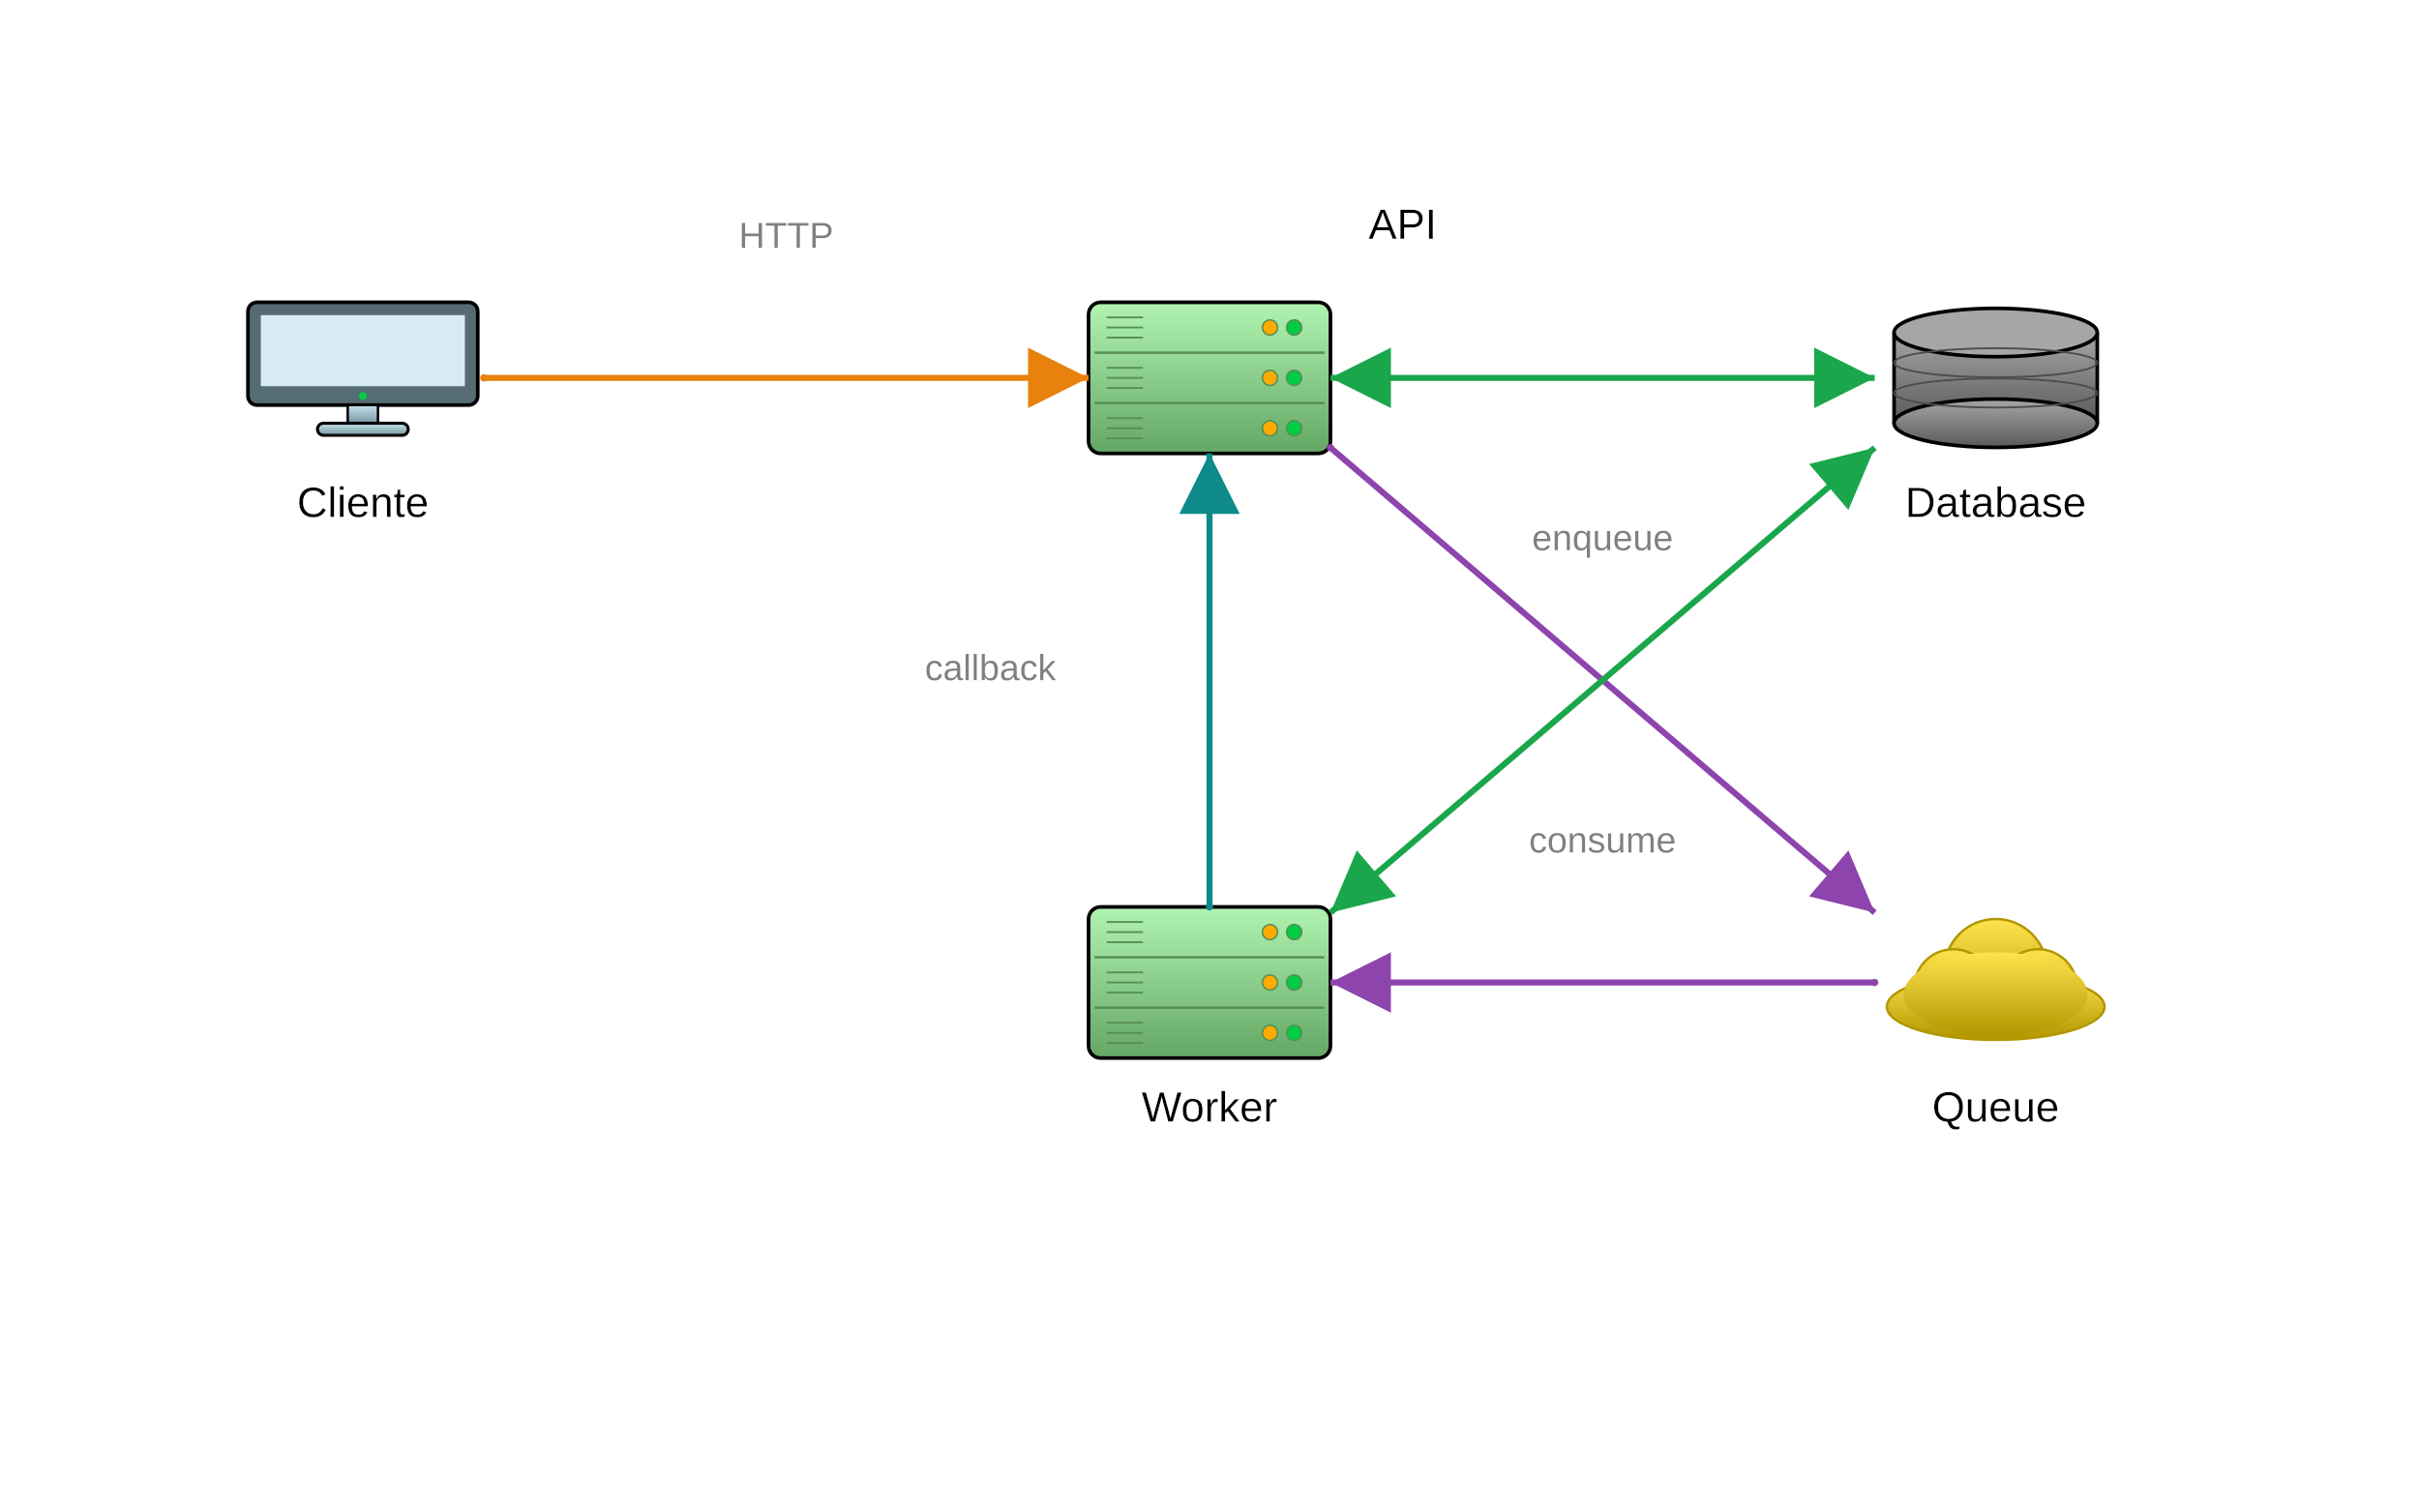
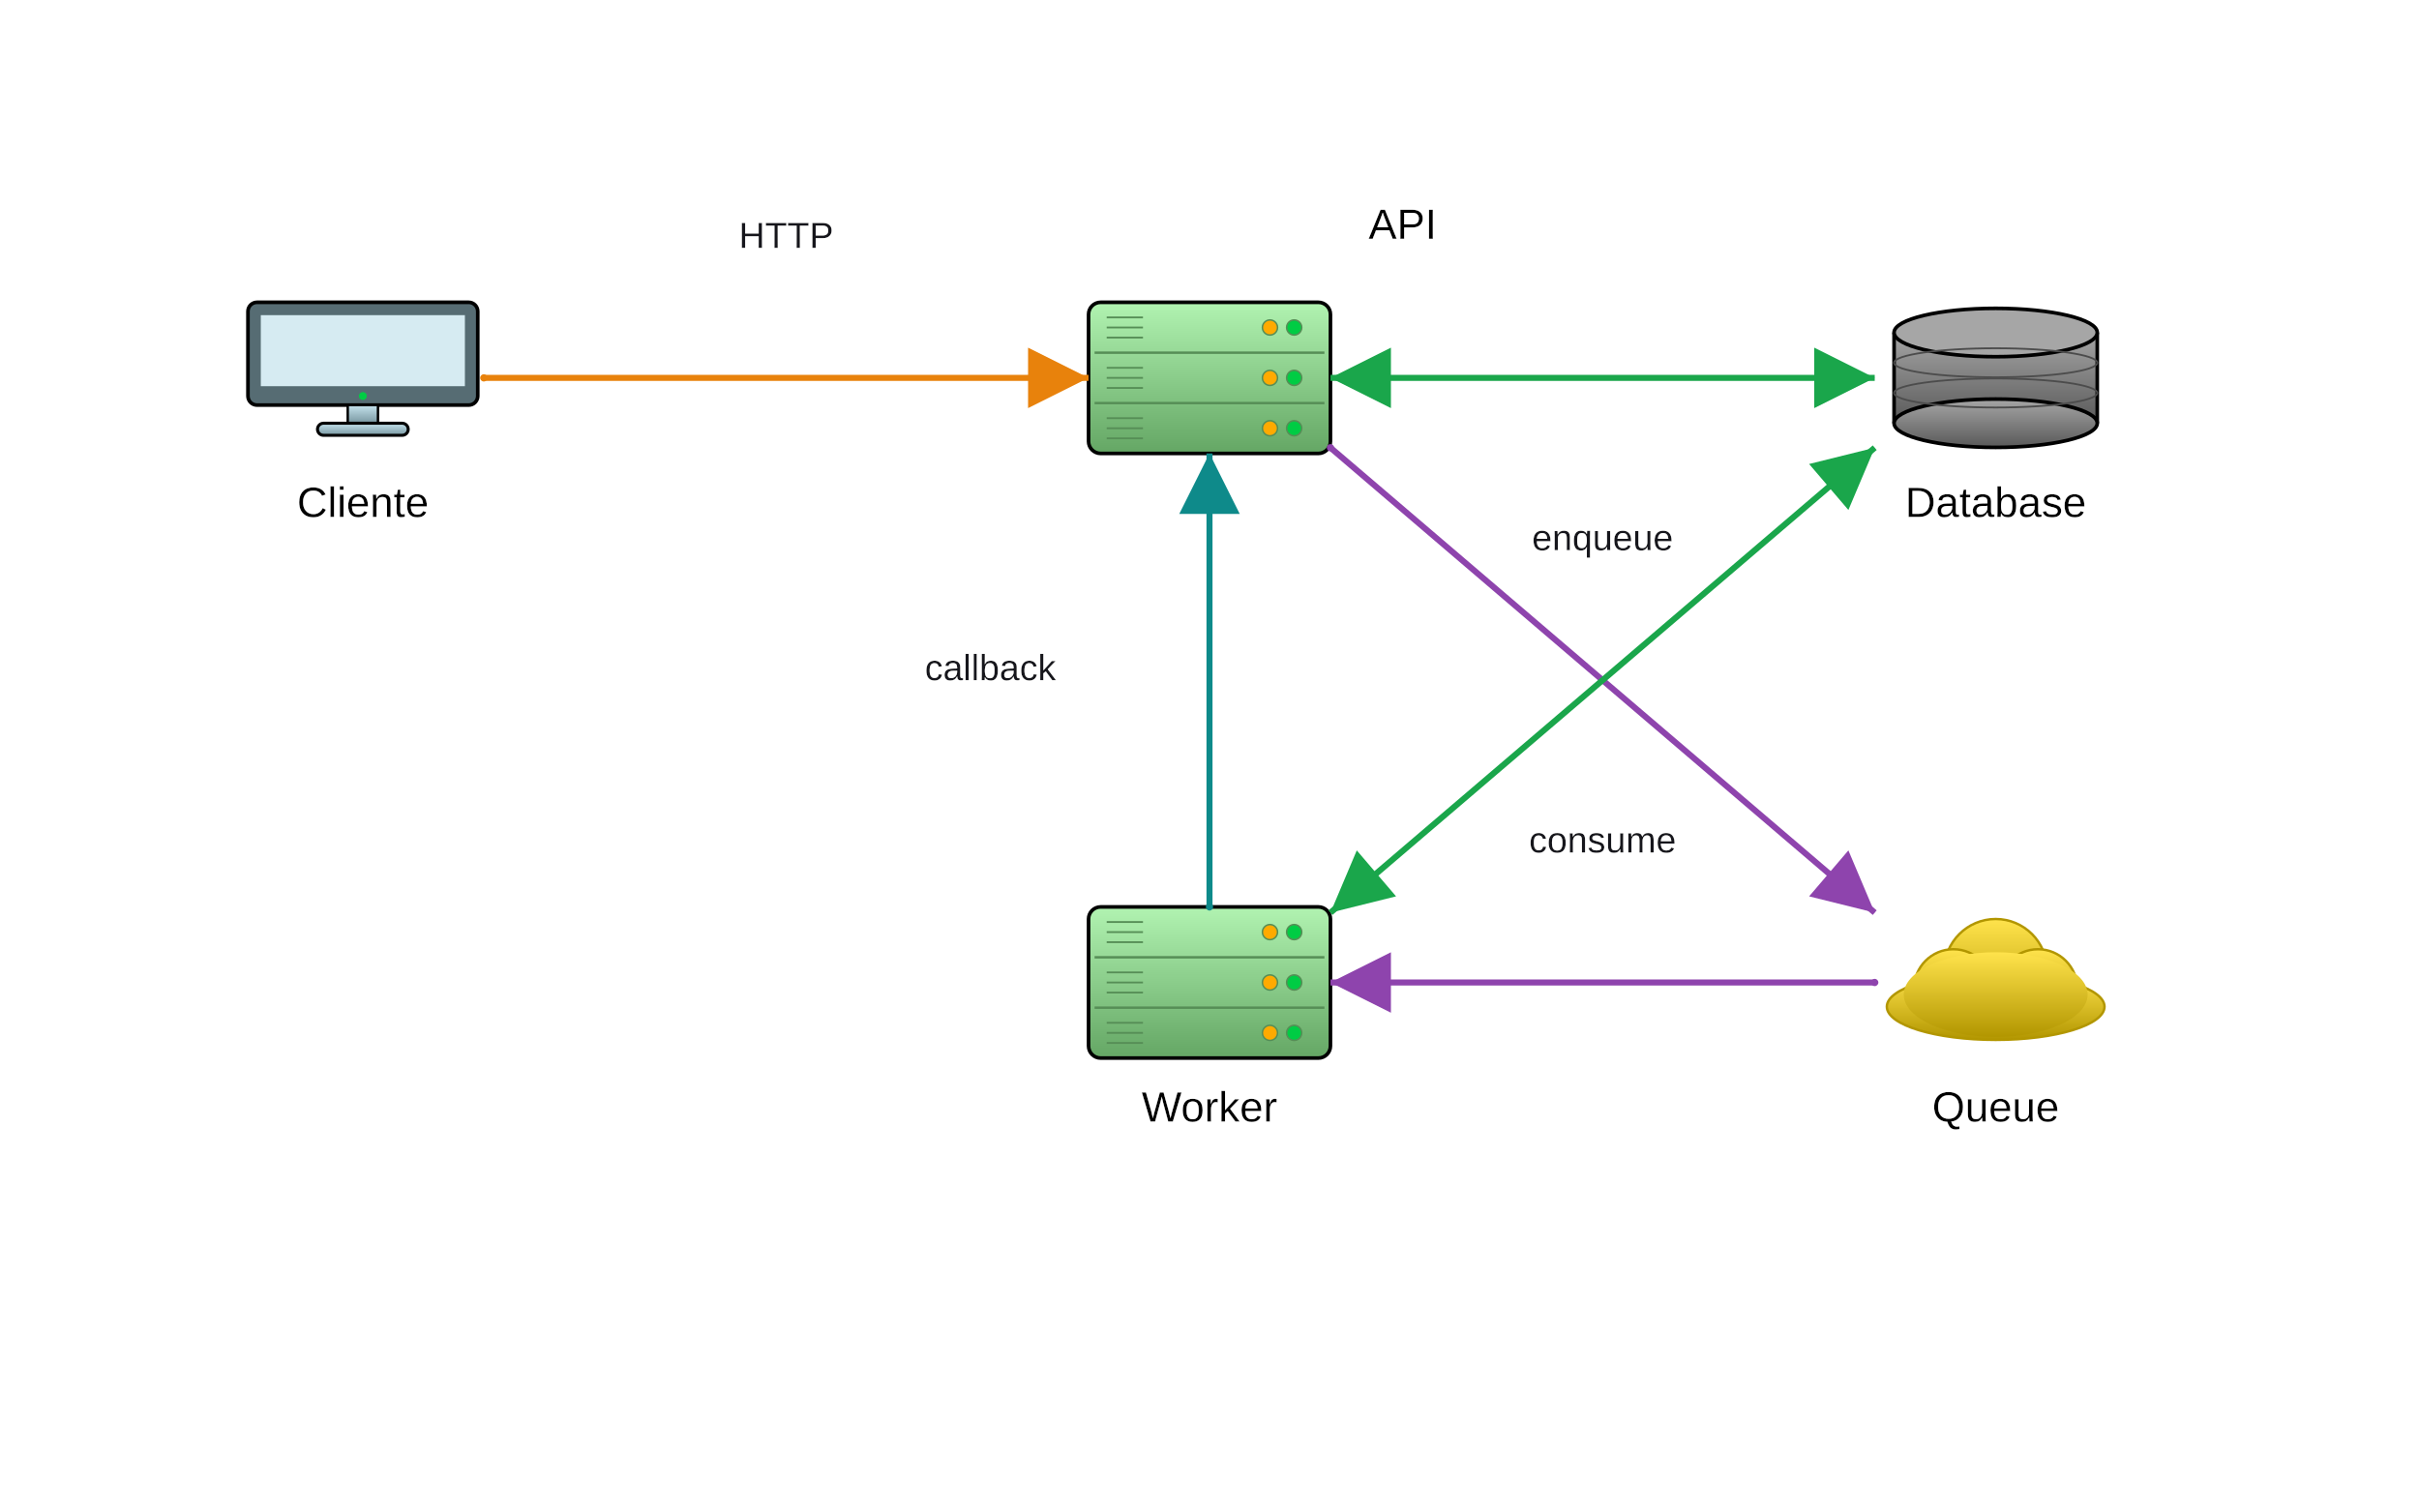
<svg xmlns="http://www.w3.org/2000/svg" baseProfile="full" height="500" version="1.1" viewBox="0,0,800,500" width="800">
  <defs>
    <filter height="140%" id="text-glow" width="140%" x="-20%" y="-20%">
      <feGaussianBlur in="SourceGraphic" result="blur" stdDeviation="2" />
      <feFlood flood-color="white" flood-opacity="1" result="color" />
      <feComposite in="color" in2="blur" operator="in" result="shadow" />
      <feMerge>
        <feMergeNode in="shadow" />
        <feMergeNode in="shadow" />
        <feMergeNode in="SourceGraphic" />
      </feMerge>
    </filter>
    <marker id="arrow-end" markerHeight="10" markerWidth="10" orient="auto" refX="10" refY="5">
      <path d="M 0 0 L 10 5 L 0 10 z" fill="black" />
    </marker>
    <marker id="arrow-start" markerHeight="10" markerWidth="10" orient="auto" refX="0" refY="5">
      <path d="M 10 0 L 0 5 L 10 10 z" fill="black" />
    </marker>
    <marker id="circle-start" markerHeight="2.4" markerUnits="userSpaceOnUse" markerWidth="2.4" orient="auto" refX="1.2" refY="1.2">
      <circle cx="1.2" cy="1.2" fill="black" r="1.2" />
    </marker>
    <marker id="circle-end" markerHeight="2.4" markerUnits="userSpaceOnUse" markerWidth="2.4" orient="auto" refX="1.2" refY="1.2">
      <circle cx="1.2" cy="1.2" fill="black" r="1.2" />
    </marker>
    <marker id="arrow-end-c0" markerHeight="10" markerWidth="10" orient="auto" refX="10" refY="5">
      <path d="M 0 0 L 10 5 L 0 10 z" fill="#e8820c" />
    </marker>
    <marker id="arrow-start-c0" markerHeight="10" markerWidth="10" orient="auto" refX="0" refY="5">
      <path d="M 10 0 L 0 5 L 10 10 z" fill="#e8820c" />
    </marker>
    <marker id="circle-start-c0" markerHeight="2.4" markerUnits="userSpaceOnUse" markerWidth="2.4" orient="auto" refX="1.2" refY="1.2">
      <circle cx="1.2" cy="1.2" fill="#e8820c" r="1.2" />
    </marker>
    <marker id="circle-end-c0" markerHeight="2.4" markerUnits="userSpaceOnUse" markerWidth="2.4" orient="auto" refX="1.2" refY="1.2">
      <circle cx="1.2" cy="1.2" fill="#e8820c" r="1.2" />
    </marker>
    <marker id="arrow-end-c1" markerHeight="10" markerWidth="10" orient="auto" refX="10" refY="5">
      <path d="M 0 0 L 10 5 L 0 10 z" fill="#1aa64b" />
    </marker>
    <marker id="arrow-start-c1" markerHeight="10" markerWidth="10" orient="auto" refX="0" refY="5">
      <path d="M 10 0 L 0 5 L 10 10 z" fill="#1aa64b" />
    </marker>
    <marker id="circle-start-c1" markerHeight="2.4" markerUnits="userSpaceOnUse" markerWidth="2.4" orient="auto" refX="1.2" refY="1.2">
      <circle cx="1.2" cy="1.2" fill="#1aa64b" r="1.2" />
    </marker>
    <marker id="circle-end-c1" markerHeight="2.4" markerUnits="userSpaceOnUse" markerWidth="2.4" orient="auto" refX="1.2" refY="1.2">
      <circle cx="1.2" cy="1.2" fill="#1aa64b" r="1.2" />
    </marker>
    <marker id="arrow-end-c2" markerHeight="10" markerWidth="10" orient="auto" refX="10" refY="5">
      <path d="M 0 0 L 10 5 L 0 10 z" fill="#8e44ad" />
    </marker>
    <marker id="arrow-start-c2" markerHeight="10" markerWidth="10" orient="auto" refX="0" refY="5">
      <path d="M 10 0 L 0 5 L 10 10 z" fill="#8e44ad" />
    </marker>
    <marker id="circle-start-c2" markerHeight="2.4" markerUnits="userSpaceOnUse" markerWidth="2.4" orient="auto" refX="1.2" refY="1.2">
      <circle cx="1.2" cy="1.2" fill="#8e44ad" r="1.2" />
    </marker>
    <marker id="circle-end-c2" markerHeight="2.4" markerUnits="userSpaceOnUse" markerWidth="2.4" orient="auto" refX="1.2" refY="1.2">
      <circle cx="1.2" cy="1.2" fill="#8e44ad" r="1.2" />
    </marker>
    <marker id="arrow-end-c3" markerHeight="10" markerWidth="10" orient="auto" refX="10" refY="5">
      <path d="M 0 0 L 10 5 L 0 10 z" fill="#8e44ad" />
    </marker>
    <marker id="arrow-start-c3" markerHeight="10" markerWidth="10" orient="auto" refX="0" refY="5">
      <path d="M 10 0 L 0 5 L 10 10 z" fill="#8e44ad" />
    </marker>
    <marker id="circle-start-c3" markerHeight="2.4" markerUnits="userSpaceOnUse" markerWidth="2.4" orient="auto" refX="1.2" refY="1.2">
      <circle cx="1.2" cy="1.2" fill="#8e44ad" r="1.2" />
    </marker>
    <marker id="circle-end-c3" markerHeight="2.4" markerUnits="userSpaceOnUse" markerWidth="2.4" orient="auto" refX="1.2" refY="1.2">
      <circle cx="1.2" cy="1.2" fill="#8e44ad" r="1.2" />
    </marker>
    <marker id="arrow-end-c4" markerHeight="10" markerWidth="10" orient="auto" refX="10" refY="5">
      <path d="M 0 0 L 10 5 L 0 10 z" fill="#1aa64b" />
    </marker>
    <marker id="arrow-start-c4" markerHeight="10" markerWidth="10" orient="auto" refX="0" refY="5">
      <path d="M 10 0 L 0 5 L 10 10 z" fill="#1aa64b" />
    </marker>
    <marker id="circle-start-c4" markerHeight="2.4" markerUnits="userSpaceOnUse" markerWidth="2.4" orient="auto" refX="1.2" refY="1.2">
      <circle cx="1.2" cy="1.2" fill="#1aa64b" r="1.2" />
    </marker>
    <marker id="circle-end-c4" markerHeight="2.4" markerUnits="userSpaceOnUse" markerWidth="2.4" orient="auto" refX="1.2" refY="1.2">
      <circle cx="1.2" cy="1.2" fill="#1aa64b" r="1.2" />
    </marker>
    <marker id="arrow-end-c5" markerHeight="10" markerWidth="10" orient="auto" refX="10" refY="5">
      <path d="M 0 0 L 10 5 L 0 10 z" fill="#0e8a8a" />
    </marker>
    <marker id="arrow-start-c5" markerHeight="10" markerWidth="10" orient="auto" refX="0" refY="5">
      <path d="M 10 0 L 0 5 L 10 10 z" fill="#0e8a8a" />
    </marker>
    <marker id="circle-start-c5" markerHeight="2.4" markerUnits="userSpaceOnUse" markerWidth="2.4" orient="auto" refX="1.2" refY="1.2">
      <circle cx="1.2" cy="1.2" fill="#0e8a8a" r="1.2" />
    </marker>
    <marker id="circle-end-c5" markerHeight="2.4" markerUnits="userSpaceOnUse" markerWidth="2.4" orient="auto" refX="1.2" refY="1.2">
      <circle cx="1.2" cy="1.2" fill="#0e8a8a" r="1.2" />
    </marker>
    <linearGradient id="gradient-client" x1="0%" x2="0%" y1="0%" y2="100%">
      <stop offset="0%" stop-color="#c5e3ed" />
      <stop offset="100%" stop-color="#7997a1" />
    </linearGradient>
    <linearGradient id="gradient-api" x1="0%" x2="0%" y1="0%" y2="100%">
      <stop offset="0%" stop-color="#b1f3b1" />
      <stop offset="100%" stop-color="#64a664" />
    </linearGradient>
    <linearGradient id="gradient-worker" x1="0%" x2="0%" y1="0%" y2="100%">
      <stop offset="0%" stop-color="#b1f3b1" />
      <stop offset="100%" stop-color="#64a664" />
    </linearGradient>
    <linearGradient id="gradient-db" x1="0%" x2="0%" y1="0%" y2="100%">
      <stop offset="0%" stop-color="#a6a6a6" />
      <stop offset="100%" stop-color="#595959" />
    </linearGradient>
    <linearGradient id="gradient-queue" x1="0%" x2="0%" y1="0%" y2="100%">
      <stop offset="0%" stop-color="#ffe34c" />
      <stop offset="100%" stop-color="#b29600" />
    </linearGradient>
  </defs>
  <g id="client">
    <rect fill="#566c73" height="34.0" rx="3" ry="3" stroke="black" stroke-width="1.2" width="76" x="82" y="100" />
    <rect fill="#d6ebf2" height="24.0" stroke="#566c73" stroke-width="0.5" width="68" x="86" y="104" />
    <rect fill="url(#gradient-client)" height="6" stroke="black" stroke-width="0.8" width="10" x="115.0" y="134.0" />
    <rect fill="url(#gradient-client)" height="4" rx="2" ry="2" stroke="black" stroke-width="1.0" width="30" x="105.0" y="140.0" />
    <circle cx="120.0" cy="131.0" fill="#00cc44" r="1.5" stroke="#566c73" stroke-width="0.4" />
  </g>
  <g id="api">
    <rect fill="url(#gradient-api)" height="50" rx="4" ry="4" stroke="black" stroke-width="1.2" width="80" x="360" y="100" />
    <line stroke="#568e56" stroke-width="0.8" x1="362" x2="438" y1="116.667" y2="116.667" />
    <line stroke="#568e56" stroke-width="0.8" x1="362" x2="438" y1="133.333" y2="133.333" />
    <circle cx="428" cy="108.333" fill="#00cc44" r="2.5" stroke="#568e56" stroke-width="0.5" />
    <circle cx="420" cy="108.333" fill="#ffaa00" r="2.5" stroke="#568e56" stroke-width="0.5" />
    <circle cx="428" cy="125.0" fill="#00cc44" r="2.5" stroke="#568e56" stroke-width="0.5" />
    <circle cx="420" cy="125.0" fill="#ffaa00" r="2.5" stroke="#568e56" stroke-width="0.5" />
    <circle cx="428" cy="141.667" fill="#00cc44" r="2.5" stroke="#568e56" stroke-width="0.5" />
    <circle cx="420" cy="141.667" fill="#ffaa00" r="2.5" stroke="#568e56" stroke-width="0.5" />
    <line stroke="#568e56" stroke-width="0.6" x1="366" x2="378" y1="105.0" y2="105.0" />
    <line stroke="#568e56" stroke-width="0.6" x1="366" x2="378" y1="108.333" y2="108.333" />
    <line stroke="#568e56" stroke-width="0.6" x1="366" x2="378" y1="111.667" y2="111.667" />
    <line stroke="#568e56" stroke-width="0.6" x1="366" x2="378" y1="121.667" y2="121.667" />
    <line stroke="#568e56" stroke-width="0.6" x1="366" x2="378" y1="125.0" y2="125.0" />
    <line stroke="#568e56" stroke-width="0.6" x1="366" x2="378" y1="128.333" y2="128.333" />
    <line stroke="#568e56" stroke-width="0.6" x1="366" x2="378" y1="138.333" y2="138.333" />
    <line stroke="#568e56" stroke-width="0.6" x1="366" x2="378" y1="141.667" y2="141.667" />
    <line stroke="#568e56" stroke-width="0.6" x1="366" x2="378" y1="145.0" y2="145.0" />
  </g>
  <g id="worker">
    <rect fill="url(#gradient-worker)" height="50" rx="4" ry="4" stroke="black" stroke-width="1.2" width="80" x="360" y="300" />
    <line stroke="#568e56" stroke-width="0.8" x1="362" x2="438" y1="316.667" y2="316.667" />
    <line stroke="#568e56" stroke-width="0.8" x1="362" x2="438" y1="333.333" y2="333.333" />
    <circle cx="428" cy="308.333" fill="#00cc44" r="2.5" stroke="#568e56" stroke-width="0.5" />
    <circle cx="420" cy="308.333" fill="#ffaa00" r="2.5" stroke="#568e56" stroke-width="0.5" />
    <circle cx="428" cy="325.0" fill="#00cc44" r="2.5" stroke="#568e56" stroke-width="0.5" />
    <circle cx="420" cy="325.0" fill="#ffaa00" r="2.5" stroke="#568e56" stroke-width="0.5" />
    <circle cx="428" cy="341.667" fill="#00cc44" r="2.5" stroke="#568e56" stroke-width="0.5" />
    <circle cx="420" cy="341.667" fill="#ffaa00" r="2.5" stroke="#568e56" stroke-width="0.5" />
    <line stroke="#568e56" stroke-width="0.6" x1="366" x2="378" y1="305.0" y2="305.0" />
    <line stroke="#568e56" stroke-width="0.6" x1="366" x2="378" y1="308.333" y2="308.333" />
    <line stroke="#568e56" stroke-width="0.6" x1="366" x2="378" y1="311.667" y2="311.667" />
    <line stroke="#568e56" stroke-width="0.6" x1="366" x2="378" y1="321.667" y2="321.667" />
    <line stroke="#568e56" stroke-width="0.6" x1="366" x2="378" y1="325.0" y2="325.0" />
    <line stroke="#568e56" stroke-width="0.6" x1="366" x2="378" y1="328.333" y2="328.333" />
    <line stroke="#568e56" stroke-width="0.6" x1="366" x2="378" y1="338.333" y2="338.333" />
    <line stroke="#568e56" stroke-width="0.6" x1="366" x2="378" y1="341.667" y2="341.667" />
    <line stroke="#568e56" stroke-width="0.6" x1="366" x2="378" y1="345.0" y2="345.0" />
  </g>
  <g id="db">
    <rect fill="url(#gradient-db)" height="30" stroke="none" width="67.2" x="626.4" y="110" />
    <line stroke="black" stroke-width="1.2" x1="626.4" x2="626.4" y1="110" y2="140" />
    <line stroke="black" stroke-width="1.2" x1="693.6" x2="693.6" y1="110" y2="140" />
    <ellipse cx="660.0" cy="140" fill="url(#gradient-db)" rx="33.6" ry="8" stroke="black" stroke-width="1.2" />
    <ellipse cx="660.0" cy="110" fill="#a6a6a6" rx="33.6" ry="8" stroke="black" stroke-width="1.2" />
    <ellipse cx="660.0" cy="120.0" fill="none" rx="33.6" ry="4.8" stroke="#4c4c4c" stroke-width="0.6" />
    <ellipse cx="660.0" cy="130.0" fill="none" rx="33.6" ry="4.8" stroke="#4c4c4c" stroke-width="0.6" />
  </g>
  <g id="queue">
    <ellipse cx="660.0" cy="333.0" fill="url(#gradient-queue)" rx="36.0" ry="11.0" stroke="#b29600" stroke-width="0.8" />
    <circle cx="660.0" cy="321.0" fill="url(#gradient-queue)" r="17.0" stroke="#b29600" stroke-width="0.8" />
    <circle cx="646.0" cy="327.0" fill="url(#gradient-queue)" r="13.0" stroke="#b29600" stroke-width="0.8" />
    <circle cx="674.0" cy="327.0" fill="url(#gradient-queue)" r="13.0" stroke="#b29600" stroke-width="0.8" />
    <ellipse cx="660.0" cy="329.0" fill="url(#gradient-queue)" rx="30.4" ry="14" stroke="none" />
  </g>
  <line marker-end="url(#arrow-end-c0)" marker-start="url(#circle-start-c0)" stroke="#e8820c" stroke-width="2" x1="160.0" x2="360.0" y1="125.0" y2="125.0" />
  <line marker-end="url(#arrow-end-c1)" marker-start="url(#arrow-start-c1)" stroke="#1aa64b" stroke-width="2" x1="440.0" x2="620.0" y1="125.0" y2="125.0" />
  <line marker-end="url(#arrow-end-c2)" marker-start="url(#circle-start-c2)" stroke="#8e44ad" stroke-width="2" x1="440.0" x2="620.0" y1="148.1" y2="301.9" />
  <line marker-end="url(#arrow-end-c3)" marker-start="url(#circle-start-c3)" stroke="#8e44ad" stroke-width="2" x1="620.0" x2="440.0" y1="325.0" y2="325.0" />
  <line marker-end="url(#arrow-end-c4)" marker-start="url(#arrow-start-c4)" stroke="#1aa64b" stroke-width="2" x1="440.0" x2="620.0" y1="301.9" y2="148.1" />
  <line marker-end="url(#arrow-end-c5)" marker-start="url(#circle-start-c5)" stroke="#0e8a8a" stroke-width="2" x1="400.0" x2="400.0" y1="300.0" y2="150.0" />
  <text fill="black" filter="url(#text-glow)" font-family="Arial, sans-serif" font-size="14px" text-anchor="middle" x="120.0" y="171.0">Cliente</text>
  <text fill="black" filter="url(#text-glow)" font-family="Arial, sans-serif" font-size="14px" text-anchor="start" x="452.6" y="79.0">API</text>
  <text fill="black" filter="url(#text-glow)" font-family="Arial, sans-serif" font-size="14px" text-anchor="middle" x="400.0" y="371.0">Worker</text>
  <text fill="black" filter="url(#text-glow)" font-family="Arial, sans-serif" font-size="14px" text-anchor="middle" x="660.0" y="171.0">Database</text>
  <text fill="black" filter="url(#text-glow)" font-family="Arial, sans-serif" font-size="14px" text-anchor="middle" x="660.0" y="371.0">Queue</text>
-   <text fill="gray" filter="url(#text-glow)" font-family="Arial, sans-serif" font-size="12px" text-anchor="middle" x="260.0" y="82.0">HTTP</text>
-   <text fill="gray" filter="url(#text-glow)" font-family="Arial, sans-serif" font-size="12px" text-anchor="middle" x="530.0" y="182.0">enqueue</text>
-   <text fill="gray" filter="url(#text-glow)" font-family="Arial, sans-serif" font-size="12px" text-anchor="middle" x="530.0" y="282.0">consume</text>
-   <text fill="gray" filter="url(#text-glow)" font-family="Arial, sans-serif" font-size="12px" text-anchor="end" x="349.2" y="225.0">callback</text>
+   <text fill="#14181d" filter="url(#text-glow)" font-family="Arial, sans-serif" font-size="12px" text-anchor="middle" x="260.0" y="82.0">HTTP</text>
+   <text fill="#14181d" filter="url(#text-glow)" font-family="Arial, sans-serif" font-size="12px" text-anchor="middle" x="530.0" y="182.0">enqueue</text>
+   <text fill="#14181d" filter="url(#text-glow)" font-family="Arial, sans-serif" font-size="12px" text-anchor="middle" x="530.0" y="282.0">consume</text>
+   <text fill="#14181d" filter="url(#text-glow)" font-family="Arial, sans-serif" font-size="12px" text-anchor="end" x="349.2" y="225.0">callback</text>
</svg>
